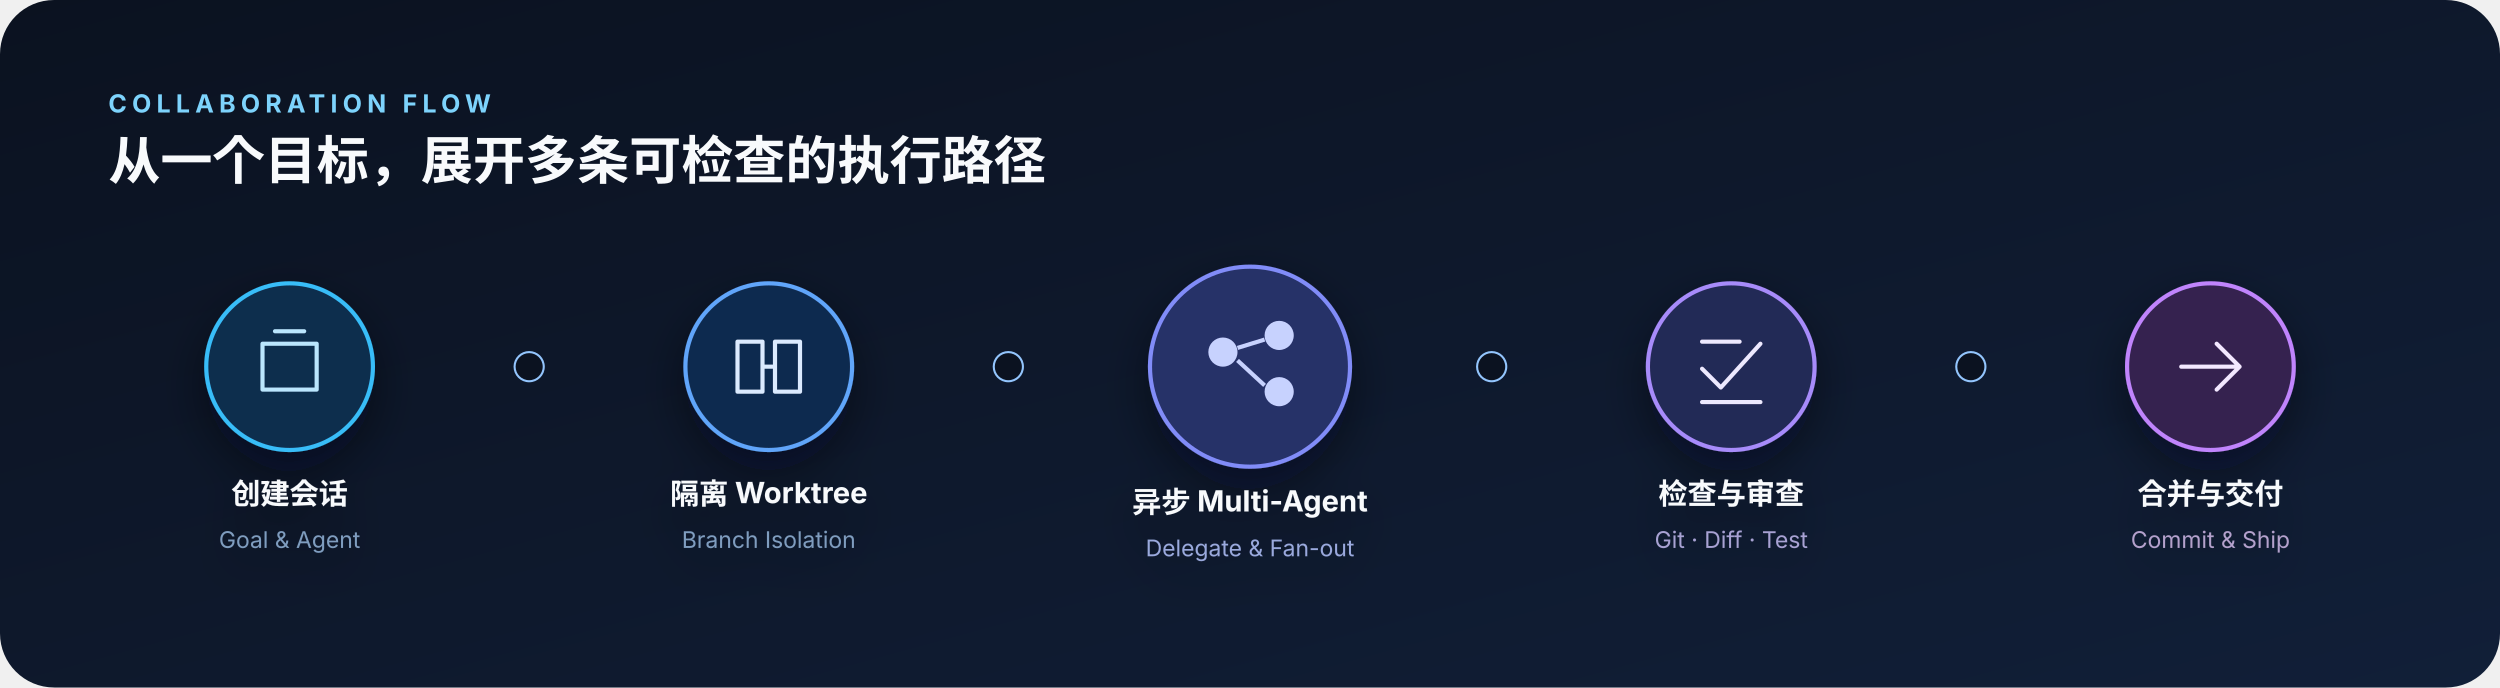
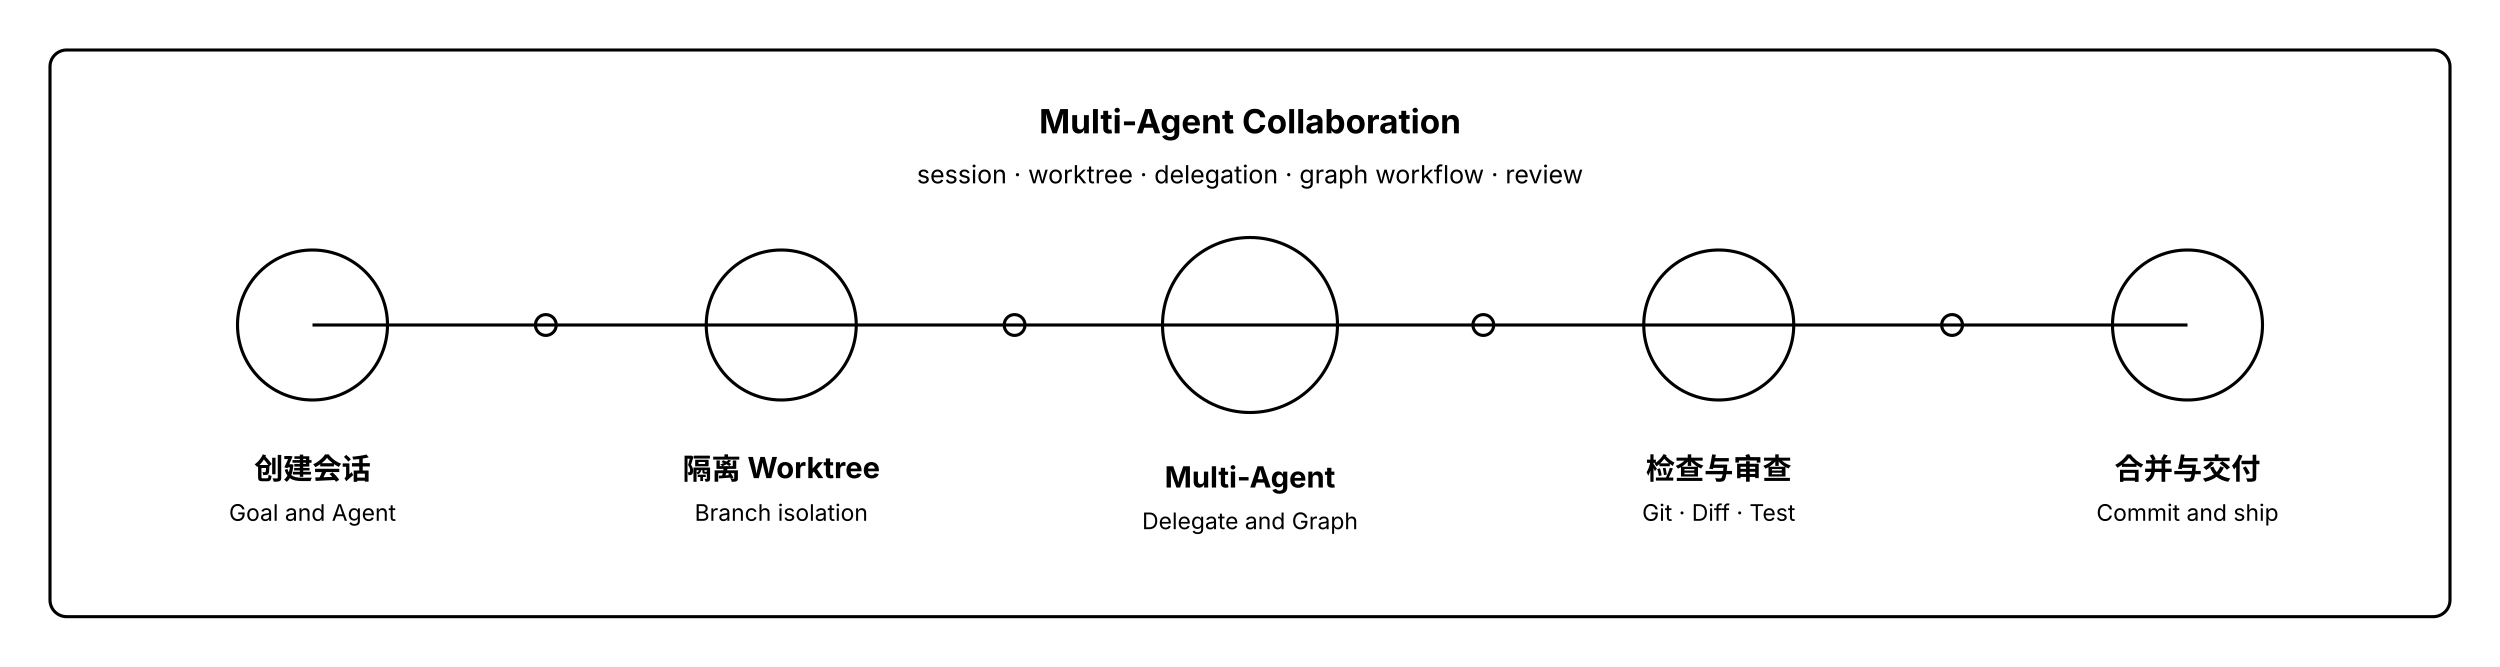
- <svg xmlns="http://www.w3.org/2000/svg" width="1200" height="330" viewBox="0 0 1200 330" role="img" aria-labelledby="title desc">
-   <defs>
-     <linearGradient id="bg" x1="0" y1="0" x2="1" y2="1">
-       <stop stop-color="#0b1220" />
-       <stop offset="1" stop-color="#111f38" />
-     </linearGradient>
-     <linearGradient id="line" x1="0" y1="0" x2="1" y2="0">
-       <stop stop-color="#38bdf8" />
-       <stop offset="0.5" stop-color="#60a5fa" />
-       <stop offset="1" stop-color="#a78bfa" />
-     </linearGradient>
-     <filter id="shadow" x="-30%" y="-30%" width="160%" height="160%">
-       <feDropShadow dx="0" dy="9" stdDeviation="11" flood-color="#020617" flood-opacity="0.45" />
-     </filter>
-   </defs>
-   <rect width="1200" height="330" rx="26" fill="url(#bg)" />
-   <g font-family="Inter, ui-sans-serif, system-ui, -apple-system, BlinkMacSystemFont, 'Segoe UI', sans-serif">
-     <text x="52" y="54" fill="#7dd3fc" font-size="12" font-weight="750" letter-spacing="2.5">COLLABORATION FLOW</text>
-     <text x="52" y="86" fill="#f8fafc" font-size="25" font-weight="750">从一个目标，展开多条可检查的执行路径</text>
-     <path d="M139 176H1061" fill="none" stroke="url(#line)" stroke-width="3" stroke-linecap="round" />
-     <g filter="url(#shadow)">
-       <g>
-         <circle cx="139" cy="176" r="40" fill="#102d4e" stroke="#38bdf8" stroke-width="2" />
-         <path d="M126 165h26v22h-26zM132 159h14" fill="none" stroke="#bae6fd" stroke-width="2" stroke-linejoin="round" stroke-linecap="round" />
-         <text x="139" y="242" fill="#f8fafc" font-size="14" font-weight="680" text-anchor="middle">创建会话</text>
-         <text x="139" y="263" fill="#7f9dbf" font-size="11" text-anchor="middle">Goal &amp; Agent</text>
-       </g>
-       <g>
-         <circle cx="369" cy="176" r="40" fill="#112c50" stroke="#60a5fa" stroke-width="2" />
-         <path d="M354 164h12v24h-12zM372 164h12v24h-12zM366 176h6" fill="none" stroke="#dbeafe" stroke-width="2" stroke-linejoin="round" />
-         <text x="369" y="242" fill="#f8fafc" font-size="14" font-weight="680" text-anchor="middle">隔离 Worktree</text>
-         <text x="369" y="263" fill="#7f9dbf" font-size="11" text-anchor="middle">Branch Isolation</text>
-       </g>
-       <g>
-         <circle cx="600" cy="176" r="48" fill="#263067" stroke="#818cf8" stroke-width="2" />
-         <circle cx="587" cy="169" r="7" fill="#c7d2fe" />
-         <circle cx="614" cy="161" r="7" fill="#c7d2fe" />
-         <circle cx="614" cy="188" r="7" fill="#c7d2fe" />
-         <path d="M594 167l13-4M594 173l13 12" stroke="#c7d2fe" stroke-width="2" />
-         <text x="600" y="246" fill="#f8fafc" font-size="14" font-weight="680" text-anchor="middle">异步 Multi-Agent</text>
-         <text x="600" y="267" fill="#9aa9dd" font-size="11" text-anchor="middle">Delegate &amp; Fan-out</text>
-       </g>
-       <g>
-         <circle cx="831" cy="176" r="40" fill="#242956" stroke="#a78bfa" stroke-width="2" />
-         <path d="M817 177l9 9 19-21M817 164h18M817 193h28" fill="none" stroke="#ede9fe" stroke-width="2" stroke-linecap="round" stroke-linejoin="round" />
-         <text x="831" y="242" fill="#f8fafc" font-size="14" font-weight="680" text-anchor="middle">检查与审查</text>
-         <text x="831" y="263" fill="#a8a2d3" font-size="11" text-anchor="middle">Git · Diff · Test</text>
-       </g>
-       <g>
-         <circle cx="1061" cy="176" r="40" fill="#342450" stroke="#c084fc" stroke-width="2" />
-         <path d="M1047 176h28M1064 165l11 11-11 11" fill="none" stroke="#f3e8ff" stroke-width="2" stroke-linecap="round" stroke-linejoin="round" />
-         <text x="1061" y="242" fill="#f8fafc" font-size="14" font-weight="680" text-anchor="middle">合并与交付</text>
-         <text x="1061" y="263" fill="#b4a1cc" font-size="11" text-anchor="middle">Commit &amp; Ship</text>
-       </g>
-     </g>
-     <g fill="#0b1220" stroke="#93c5fd">
-       <circle cx="254" cy="176" r="7" />
-       <circle cx="484" cy="176" r="7" />
-       <circle cx="716" cy="176" r="7" />
-       <circle cx="946" cy="176" r="7" />
-     </g>
+ <svg xmlns="http://www.w3.org/2000/svg" width="1200" height="320" viewBox="0 0 1200 320" role="img" aria-labelledby="title desc">
+   <rect width="1200" height="320" fill="#ffffff" />
+   <g fill="none" stroke="#000000" stroke-width="1.5">
+     <rect x="24" y="24" width="1152" height="272" rx="8" />
+     <path d="M150 156 H1050" />
+     <circle cx="150" cy="156" r="36" />
+     <circle cx="375" cy="156" r="36" />
+     <circle cx="600" cy="156" r="42" />
+     <circle cx="825" cy="156" r="36" />
+     <circle cx="1050" cy="156" r="36" />
+     <circle cx="262" cy="156" r="5" />
+     <circle cx="487" cy="156" r="5" />
+     <circle cx="712" cy="156" r="5" />
+     <circle cx="937" cy="156" r="5" />
+   </g>
+   <g fill="#000000" font-family="ui-sans-serif, system-ui, -apple-system, 'Segoe UI', sans-serif" text-anchor="middle">
+     <text x="600" y="64" font-size="16" font-weight="700">Multi-Agent Collaboration</text>
+     <text x="600" y="88" font-size="12">session · worktree · delegation · graph workflow · review</text>
+     <text x="150" y="230" font-size="14" font-weight="700">创建会话</text>
+     <text x="150" y="250" font-size="11">Goal and Agent</text>
+     <text x="375" y="230" font-size="14" font-weight="700">隔离 Worktree</text>
+     <text x="375" y="250" font-size="11">Branch isolation</text>
+     <text x="600" y="234" font-size="14" font-weight="700">Multi-Agent</text>
+     <text x="600" y="254" font-size="11">Delegate and Graph</text>
+     <text x="825" y="230" font-size="14" font-weight="700">检查与审查</text>
+     <text x="825" y="250" font-size="11">Git · Diff · Test</text>
+     <text x="1050" y="230" font-size="14" font-weight="700">合并与交付</text>
+     <text x="1050" y="250" font-size="11">Commit and ship</text>
  </g>
</svg>
